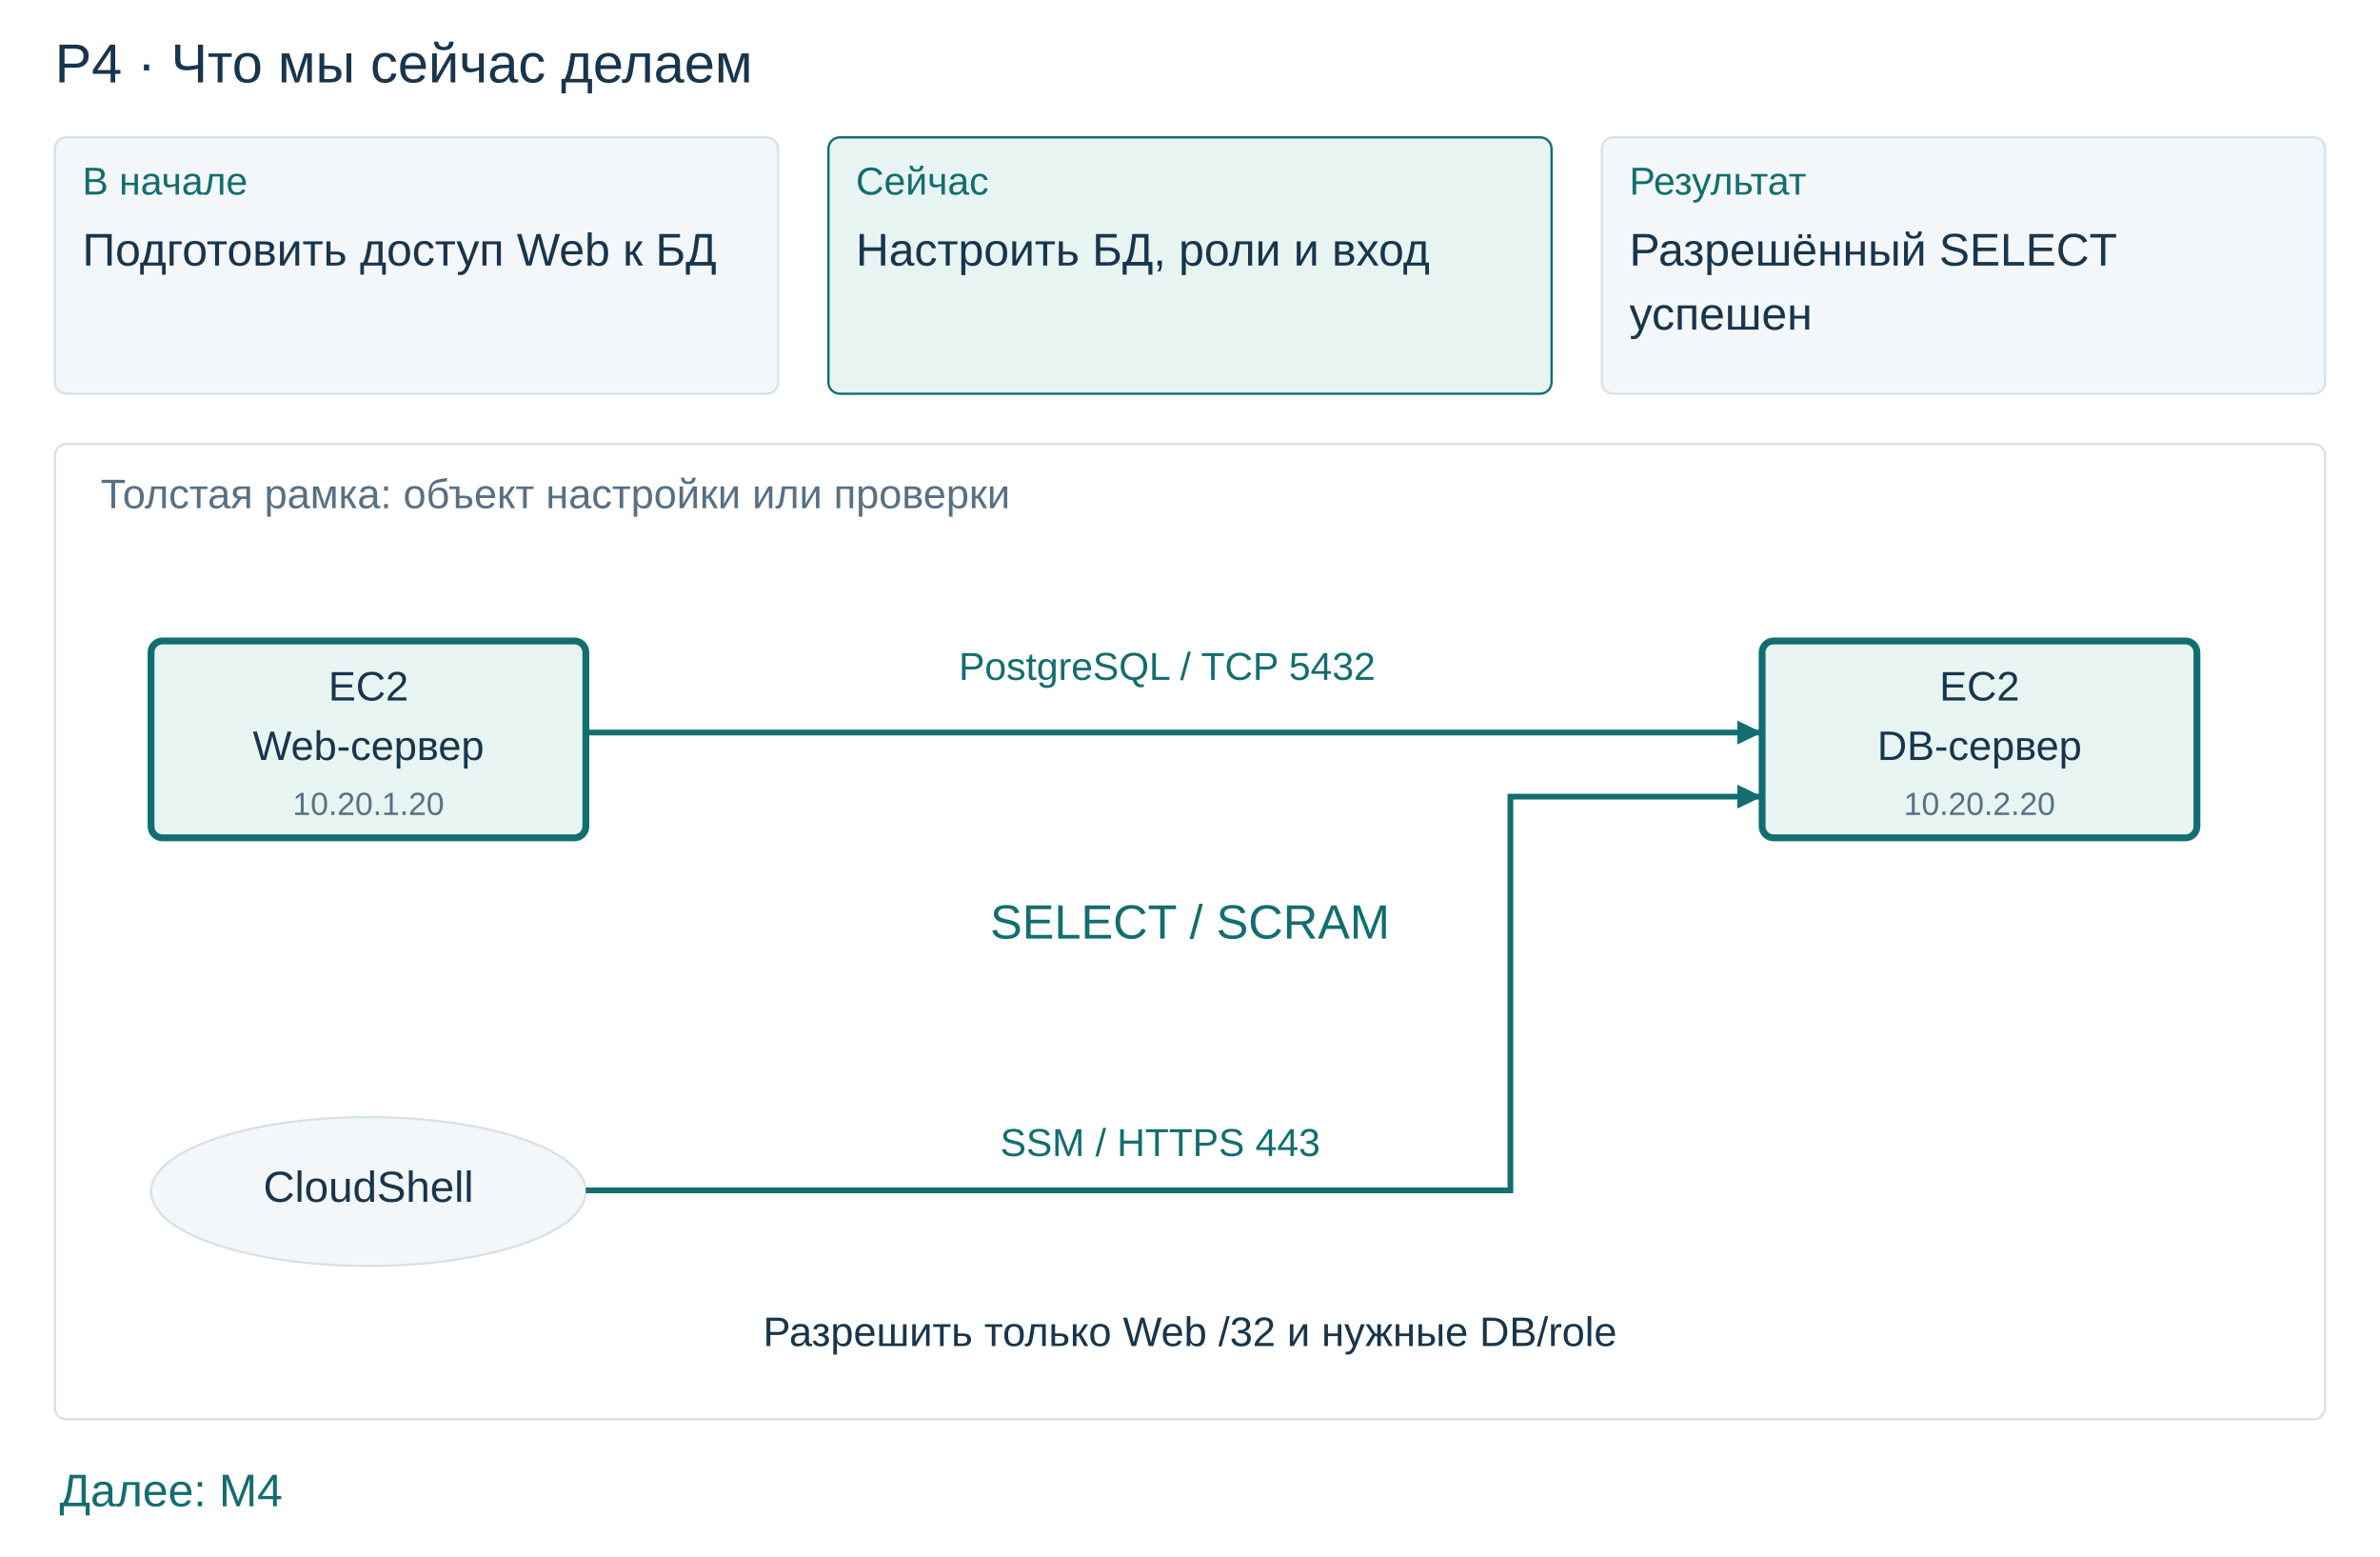
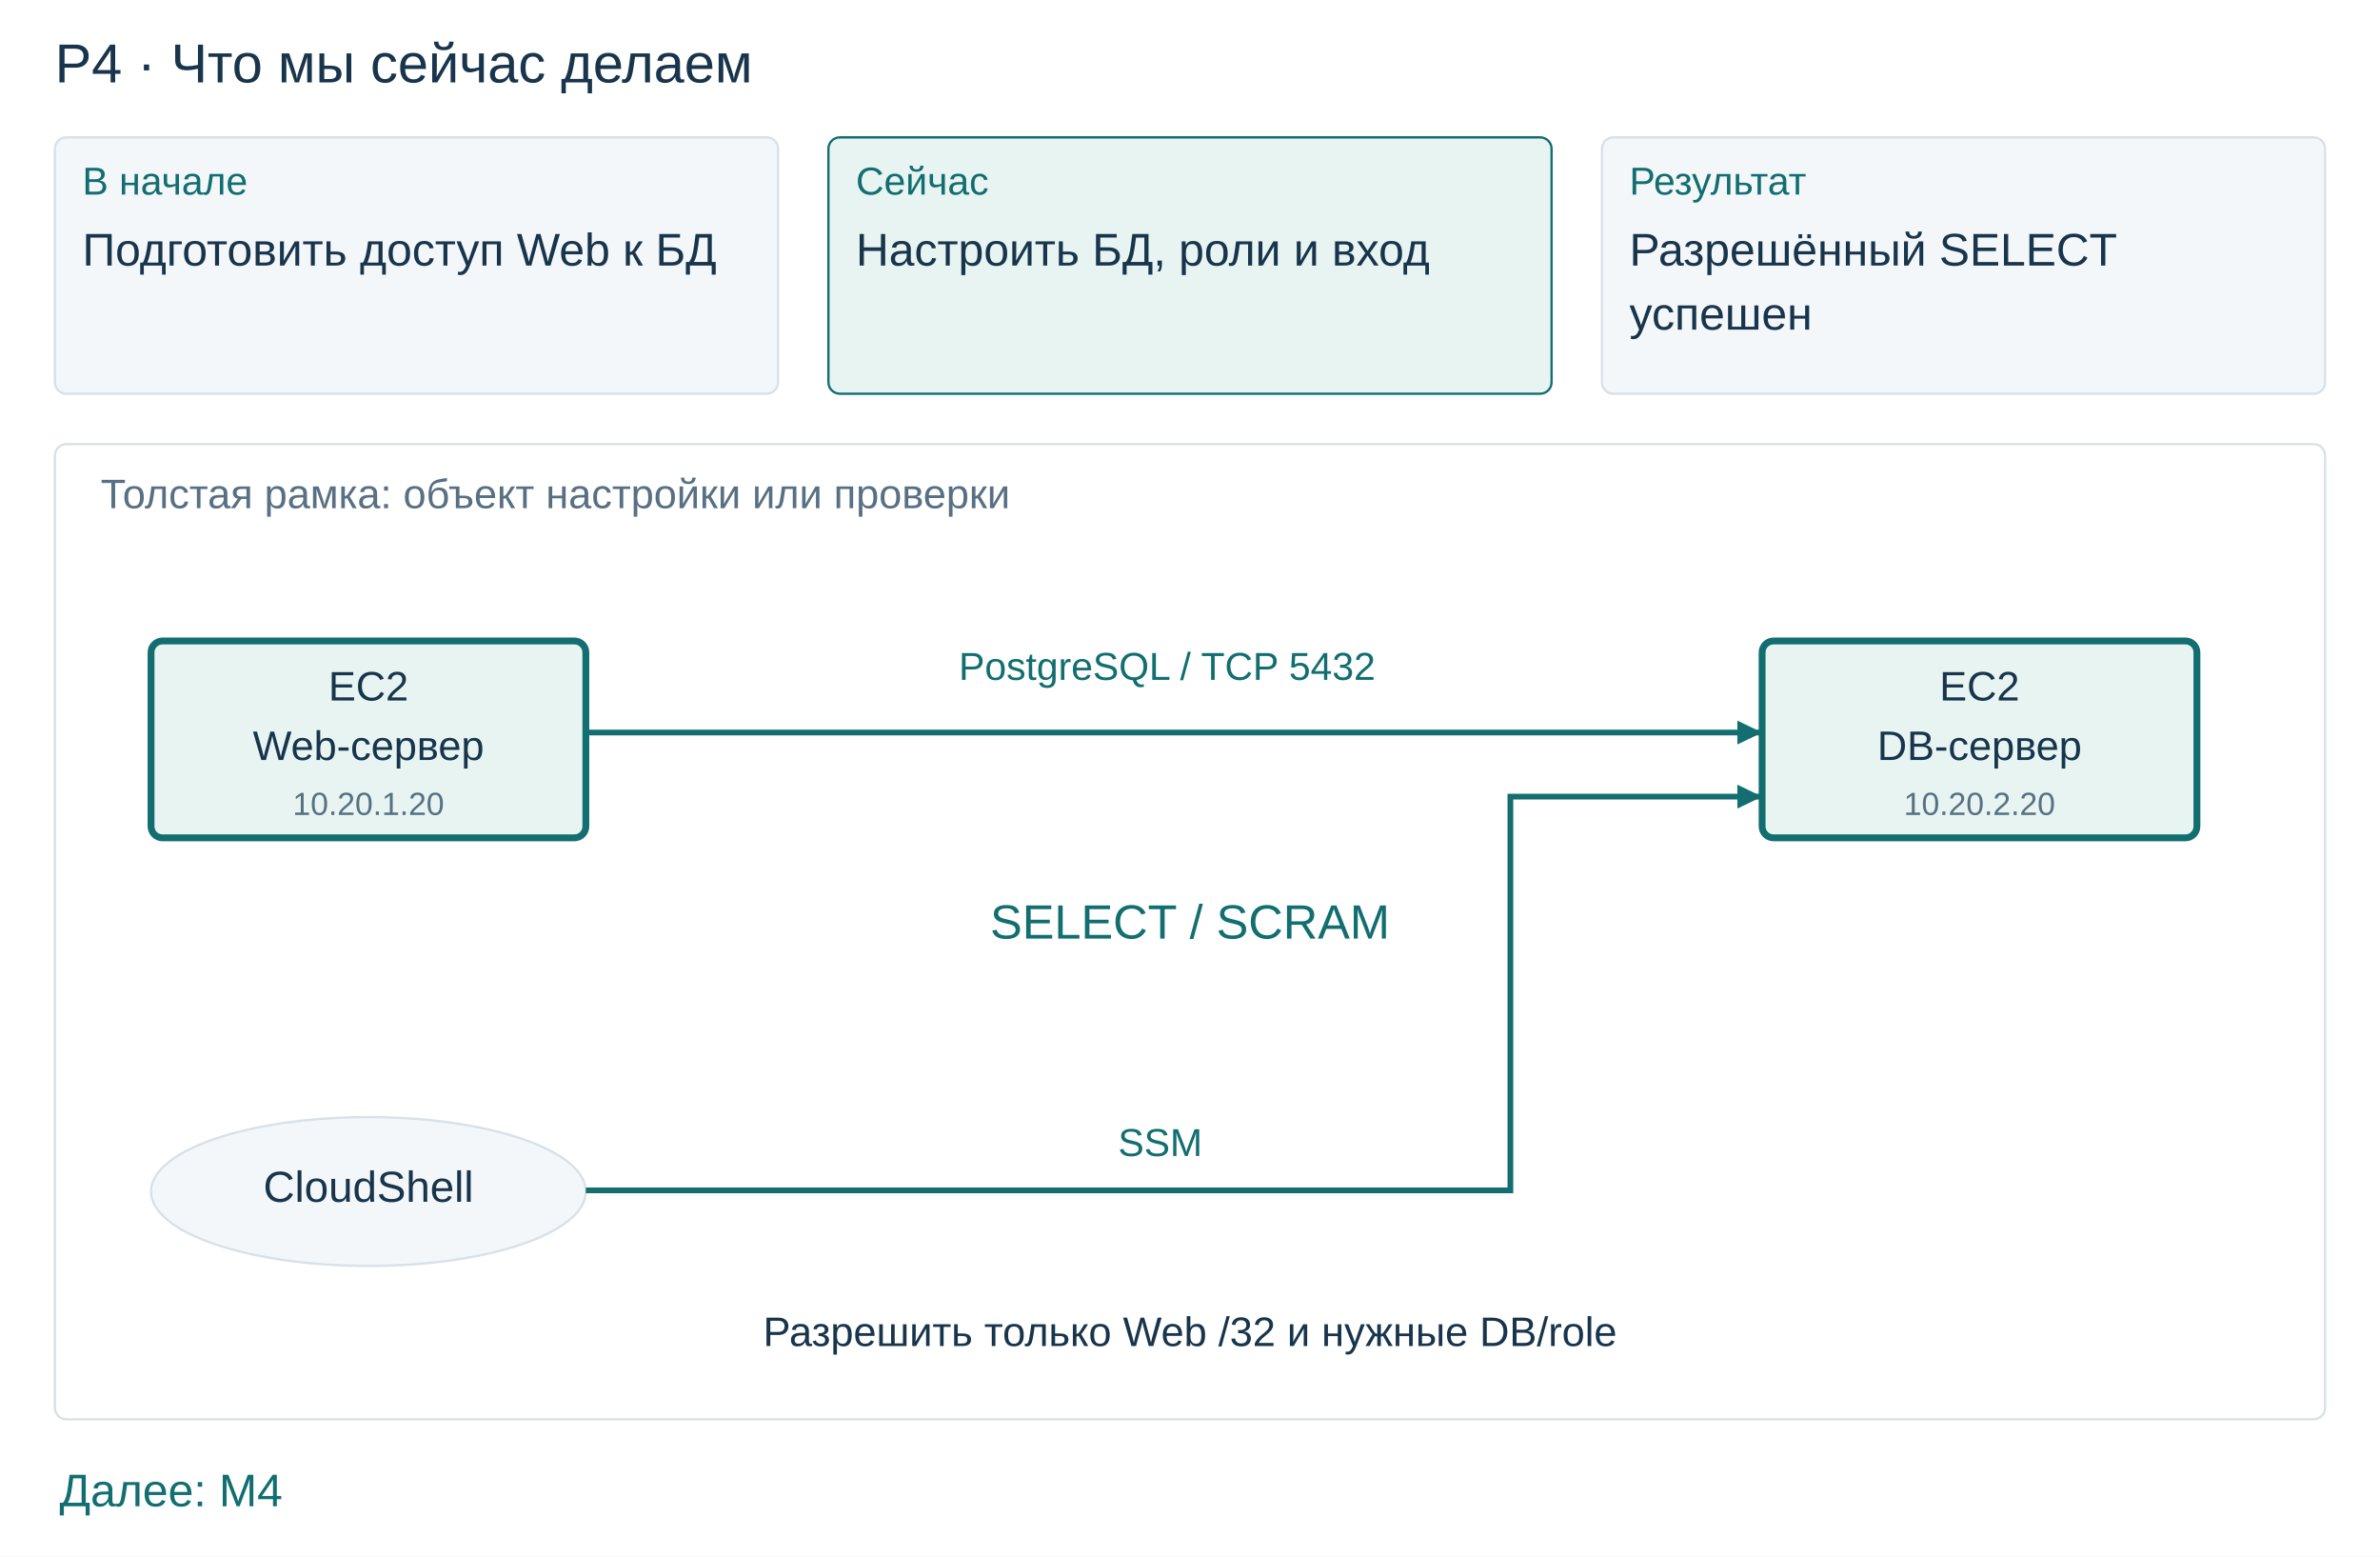
<svg xmlns="http://www.w3.org/2000/svg" width="1040" height="680" viewBox="0 0 1040 680" role="img">
  <rect width="1040" height="680" fill="white" />
  <text x="24" y="36" font-size="24" font-family="Arial,MS Gothic,sans-serif" fill="#18354c">P4 · Что мы сейчас делаем</text>
  <rect x="24" y="60" width="316" height="112" rx="5" fill="#f4f7fa" stroke="#d8e1e8" stroke-width="1" />
  <text x="36" y="85" font-size="17" font-family="Arial,MS Gothic,sans-serif" fill="#126e70">В начале</text>
  <text x="36" y="116" font-size="20" font-family="Arial,MS Gothic,sans-serif" fill="#18354c">Подготовить доступ Web к БД</text>
  <rect x="362" y="60" width="316" height="112" rx="5" fill="#e7f4f2" stroke="#126e70" stroke-width="1" />
  <text x="374" y="85" font-size="17" font-family="Arial,MS Gothic,sans-serif" fill="#126e70">Сейчас</text>
  <text x="374" y="116" font-size="20" font-family="Arial,MS Gothic,sans-serif" fill="#18354c">Настроить БД, роли и вход</text>
  <rect x="700" y="60" width="316" height="112" rx="5" fill="#f4f7fa" stroke="#d8e1e8" stroke-width="1" />
  <text x="712" y="85" font-size="17" font-family="Arial,MS Gothic,sans-serif" fill="#126e70">Результат</text>
  <text x="712" y="116" font-size="20" font-family="Arial,MS Gothic,sans-serif" fill="#18354c">Разрешённый SELECT</text>
  <text x="712" y="144" font-size="20" font-family="Arial,MS Gothic,sans-serif" fill="#18354c">успешен</text>
  <rect x="24" y="194" width="992" height="426" rx="5" fill="white" stroke="#d8e1e8" stroke-width="1" />
  <text x="44" y="222" font-size="18" font-family="Arial,MS Gothic,sans-serif" fill="#587083">Толстая рамка: объект настройки или проверки</text>
  <rect x="66" y="280" width="190" height="86" rx="5" fill="#e7f4f2" stroke="#126e70" stroke-width="3" />
  <text x="161.0" y="306" font-size="18" font-family="Arial,MS Gothic,sans-serif" fill="#18354c" text-anchor="middle">EC2</text>
  <text x="161.0" y="332" font-size="18" font-family="Arial,MS Gothic,sans-serif" fill="#18354c" text-anchor="middle">Web-сервер</text>
  <text x="161.0" y="356" font-size="14" font-family="Arial,MS Gothic,sans-serif" fill="#587083" text-anchor="middle">10.20.1.20</text>
  <rect x="770" y="280" width="190" height="86" rx="5" fill="#e7f4f2" stroke="#126e70" stroke-width="3" />
  <text x="865.0" y="306" font-size="18" font-family="Arial,MS Gothic,sans-serif" fill="#18354c" text-anchor="middle">EC2</text>
  <text x="865.0" y="332" font-size="18" font-family="Arial,MS Gothic,sans-serif" fill="#18354c" text-anchor="middle">DB-сервер</text>
  <text x="865.0" y="356" font-size="14" font-family="Arial,MS Gothic,sans-serif" fill="#587083" text-anchor="middle">10.20.2.20</text>
  <polyline points="256,320 770,320" fill="none" stroke="#126e70" stroke-width="2.5" />
  <polygon points="770.00,320.00 759.19,325.22 759.19,314.78" fill="#126e70" />
  <rect x="413.512" y="279" width="192.977" height="25" rx="5" fill="white" stroke="white" stroke-width="1" />
  <text x="510" y="297" font-size="17" font-family="Arial,MS Gothic,sans-serif" fill="#126e70" text-anchor="middle">PostgreSQL / TCP 5432</text>
  <text x="520" y="410" font-size="21" font-family="Arial,MS Gothic,sans-serif" fill="#126e70" text-anchor="middle">SELECT / SCRAM</text>
  <ellipse cx="161.0" cy="520.5" rx="95.0" ry="32.5" fill="#f4f7fa" stroke="#d8e1e8" stroke-width="1" />
  <text x="161.0" y="525" font-size="19" font-family="Arial,MS Gothic,sans-serif" fill="#18354c" text-anchor="middle">CloudShell</text>
  <polyline points="256,520 660,520 660,348 770,348" fill="none" stroke="#126e70" stroke-width="2.5" />
  <polygon points="770.00,348.00 759.19,353.22 759.19,342.78" fill="#126e70" />
-   <rect x="432.0" y="487" width="150.0" height="25" rx="5" fill="white" stroke="white" stroke-width="1" />
-   <text x="507" y="505" font-size="17" font-family="Arial,MS Gothic,sans-serif" fill="#126e70" text-anchor="middle">SSM / HTTPS 443</text>
+   <rect x="483.5" y="487" width="47.0" height="25" rx="5" fill="white" stroke="white" stroke-width="1" />
+   <text x="507" y="505" font-size="17" font-family="Arial,MS Gothic,sans-serif" fill="#126e70" text-anchor="middle">SSM</text>
  <text x="520" y="588" font-size="18" font-family="Arial,MS Gothic,sans-serif" fill="#18354c" text-anchor="middle">Разрешить только Web /32 и нужные DB/role</text>
  <text x="26" y="658" font-size="20" font-family="Arial,MS Gothic,sans-serif" fill="#126e70">Далее: M4</text>
</svg>
